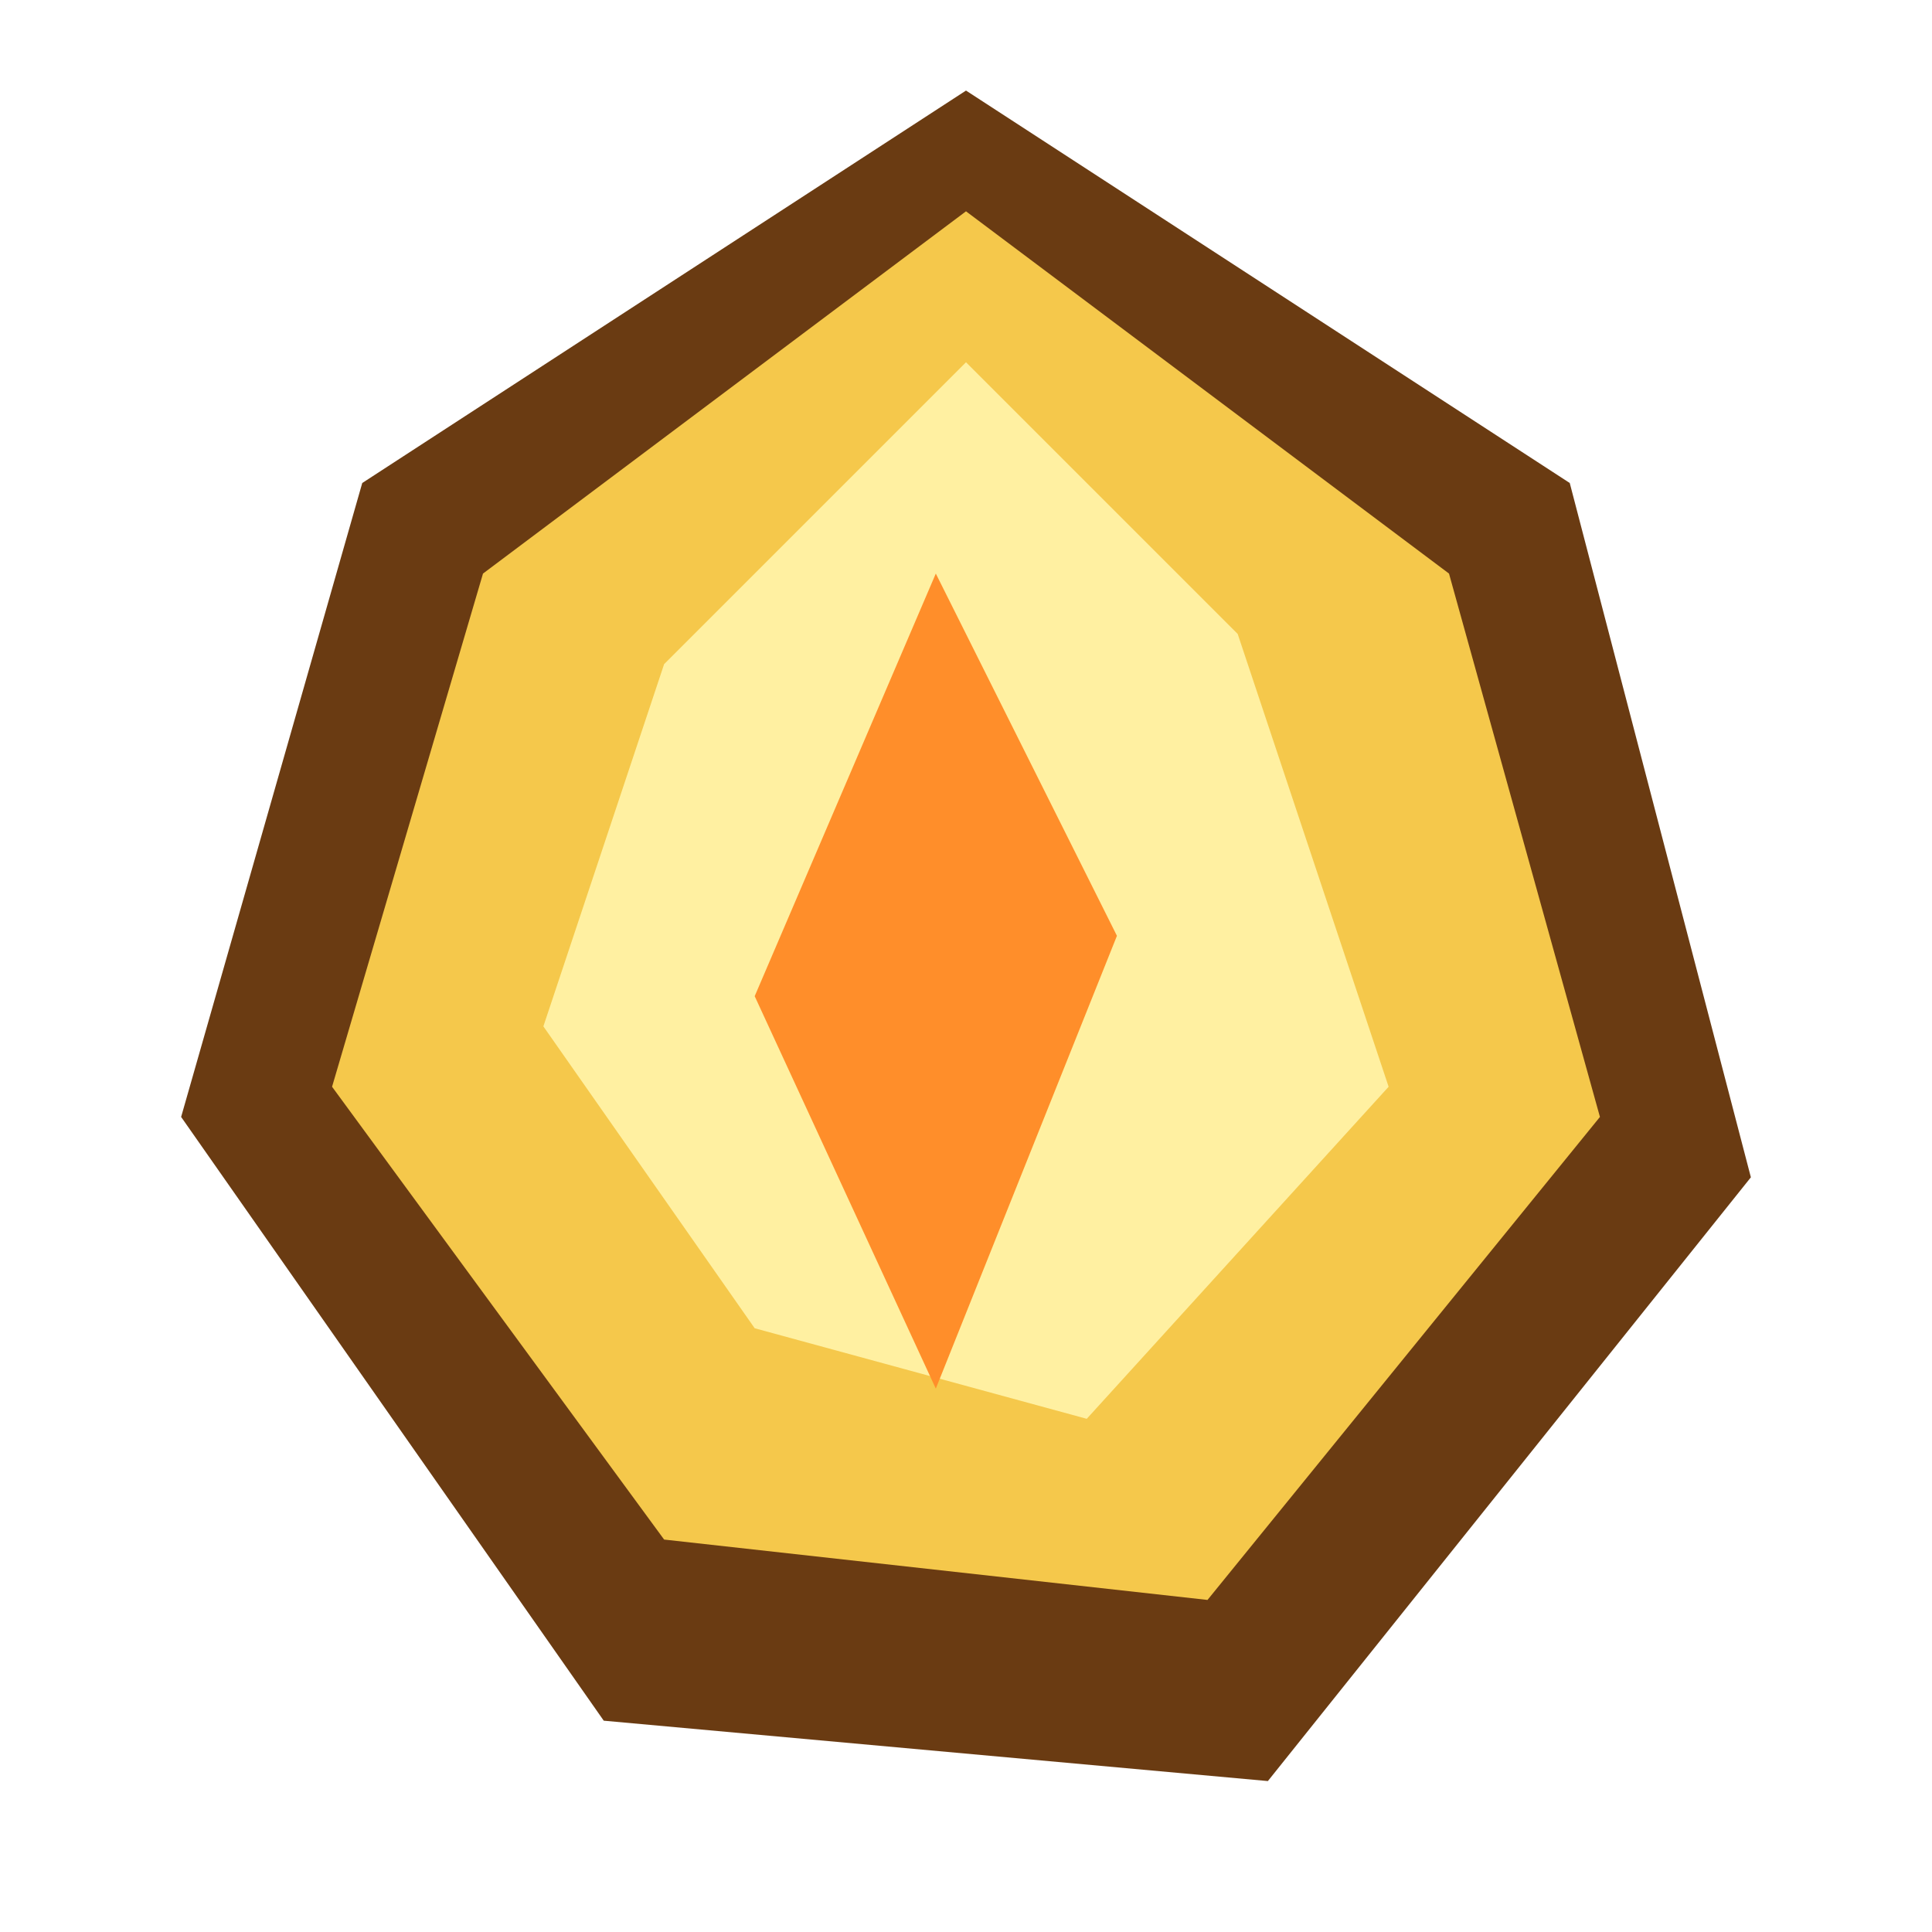
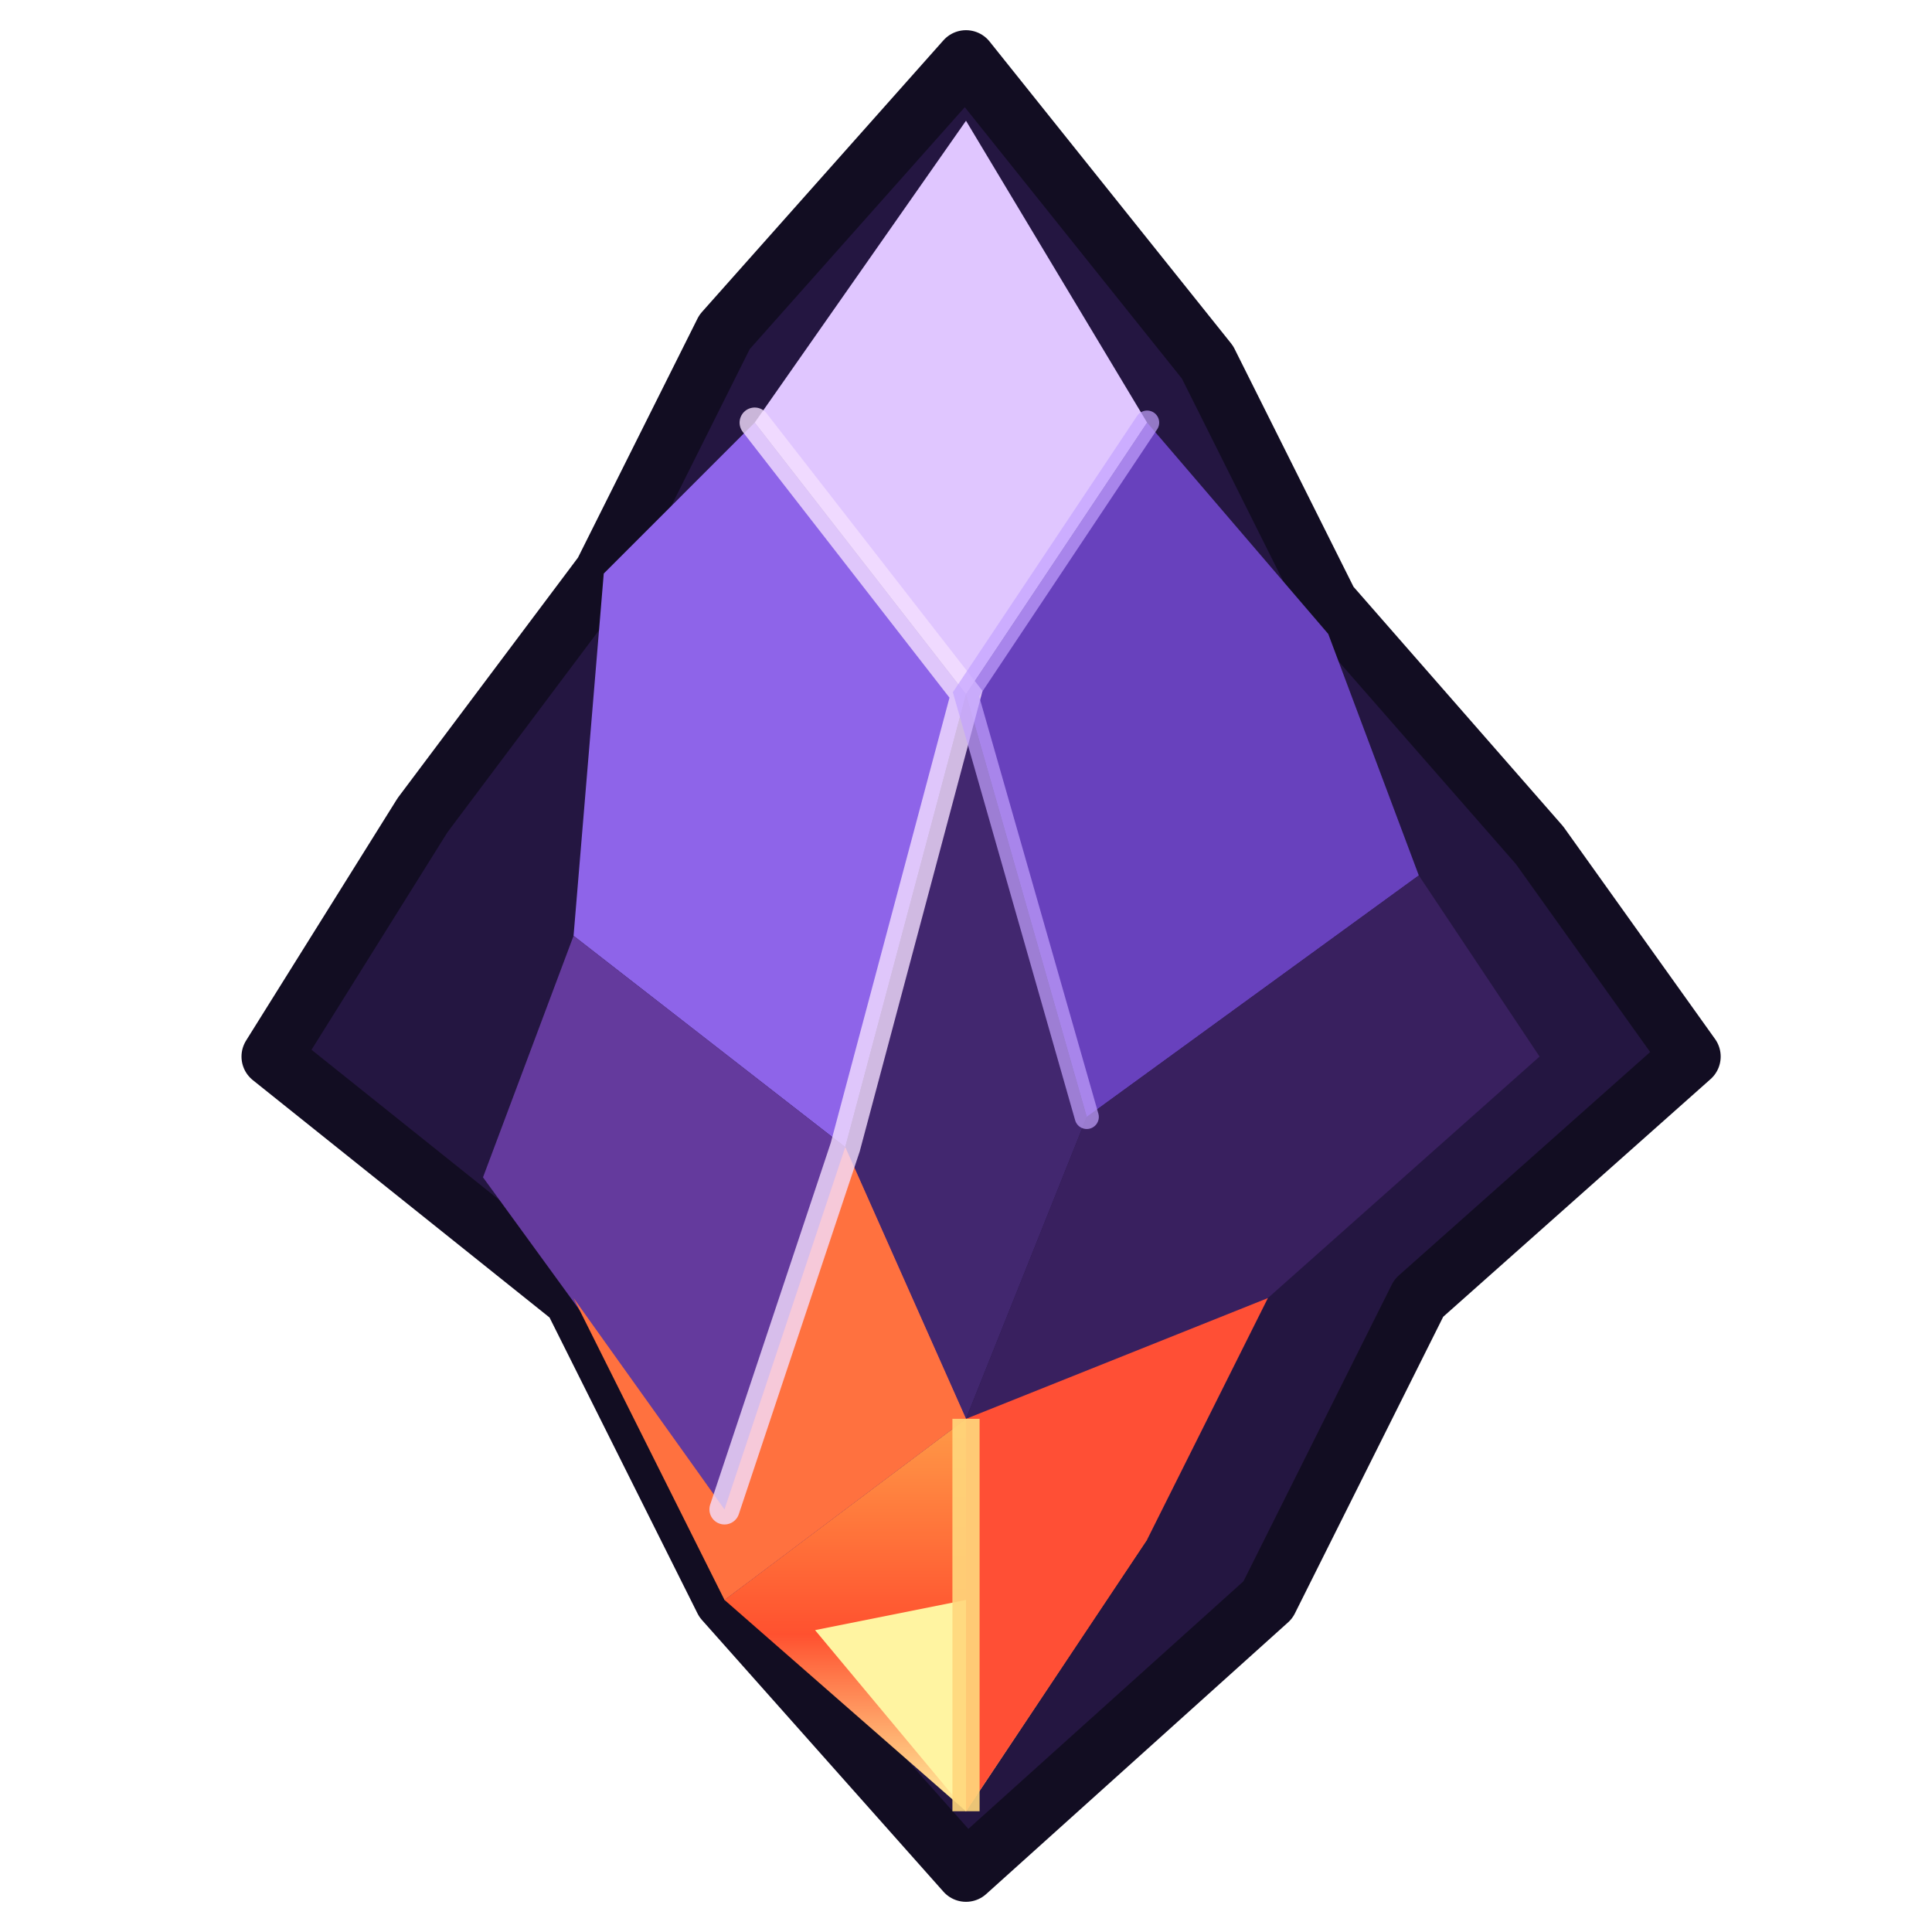
<svg xmlns="http://www.w3.org/2000/svg" width="64" height="64" viewBox="0 0 64 64">
-   <path fill="#6a3b12" d="M32 3 52 16 58 39 42 59 20 57 6 37 12 16z" />
-   <path fill="#f5c84b" d="M32 7 48 19 53 37 40 53 22 51 11 36 16 19z" />
-   <path fill="#fff0a1" d="M32 12 41 21 46 36 36 47 25 44 18 34 22 22z" />
-   <path fill="#ff8e2a" d="m31 19 6 12-6 15-6-13z" />
+   <defs>
+     <linearGradient id="crystalCore" x1="0" y1="0" x2="0" y2="1">
+       <stop offset="0" stop-color="#d7b7ff" />
+       <stop offset="0.38" stop-color="#8054dc" />
+       <stop offset="0.66" stop-color="#5730a0" />
+       <stop offset="0.84" stop-color="#ff663b" />
+       <stop offset="1" stop-color="#fff18a" />
+     </linearGradient>
+     <linearGradient id="fire" x1="0" y1="0" x2="0" y2="1">
+       <stop offset="0" stop-color="#ff9a47" />
+       <stop offset="0.55" stop-color="#ff512f" />
+       <stop offset="1" stop-color="#fff5a0" />
+     </linearGradient>
+   </defs>
+   <path d="M32 2 40 12 44 20 51 28 56 35 47 43 42 53 32 62 24 53 19 43 9 35 14 27 20 19 24 11Z" fill="#241641" stroke="#120d22" stroke-width="2" stroke-linejoin="round" />
+   <path d="M32 4 38 14 32 23 25 14Z" fill="#e0c6ff" />
+   <path d="M25 14 32 23 28 38 19 31 20 19Z" fill="#8e64e9" />
+   <path d="M38 14 44 21 47 29 36 37 32 23Z" fill="#6841bd" />
+   <path d="M32 23 36 37 32 47 28 38Z" fill="#42276f" />
+   <path d="M19 31 28 38 24 50 16 39Z" fill="#643a9d" />
+   <path d="M36 37 47 29 51 35 42 43 38 51 32 47Z" fill="#39205f" />
+   <path d="M28 38 32 47 24 53 24 50Z" fill="#b0448c" />
+   <path d="M32 47 38 51 32 60 24 53Z" fill="url(#fire)" />
+   <path d="M24 50 28 38 32 47 24 53 19 43Z" fill="#ff713f" />
+   <path d="M32 47 42 43 38 51 32 60Z" fill="#ff4f35" />
+   <path d="M32 53 32 60 27 54Z" fill="#fff4a1" />
+   <path d="M25 14 32 23 28 38 24 50" fill="none" stroke="#f4dfff" stroke-width="1" stroke-linecap="round" opacity=".8" />
+   <path d="M38 14 32 23 36 37" fill="none" stroke="#c3a2ff" stroke-width=".8" stroke-linecap="round" opacity=".7" />
+   <path d="M32 47 32 60" fill="none" stroke="#ffd77c" stroke-width=".9" opacity=".9" />
</svg>
